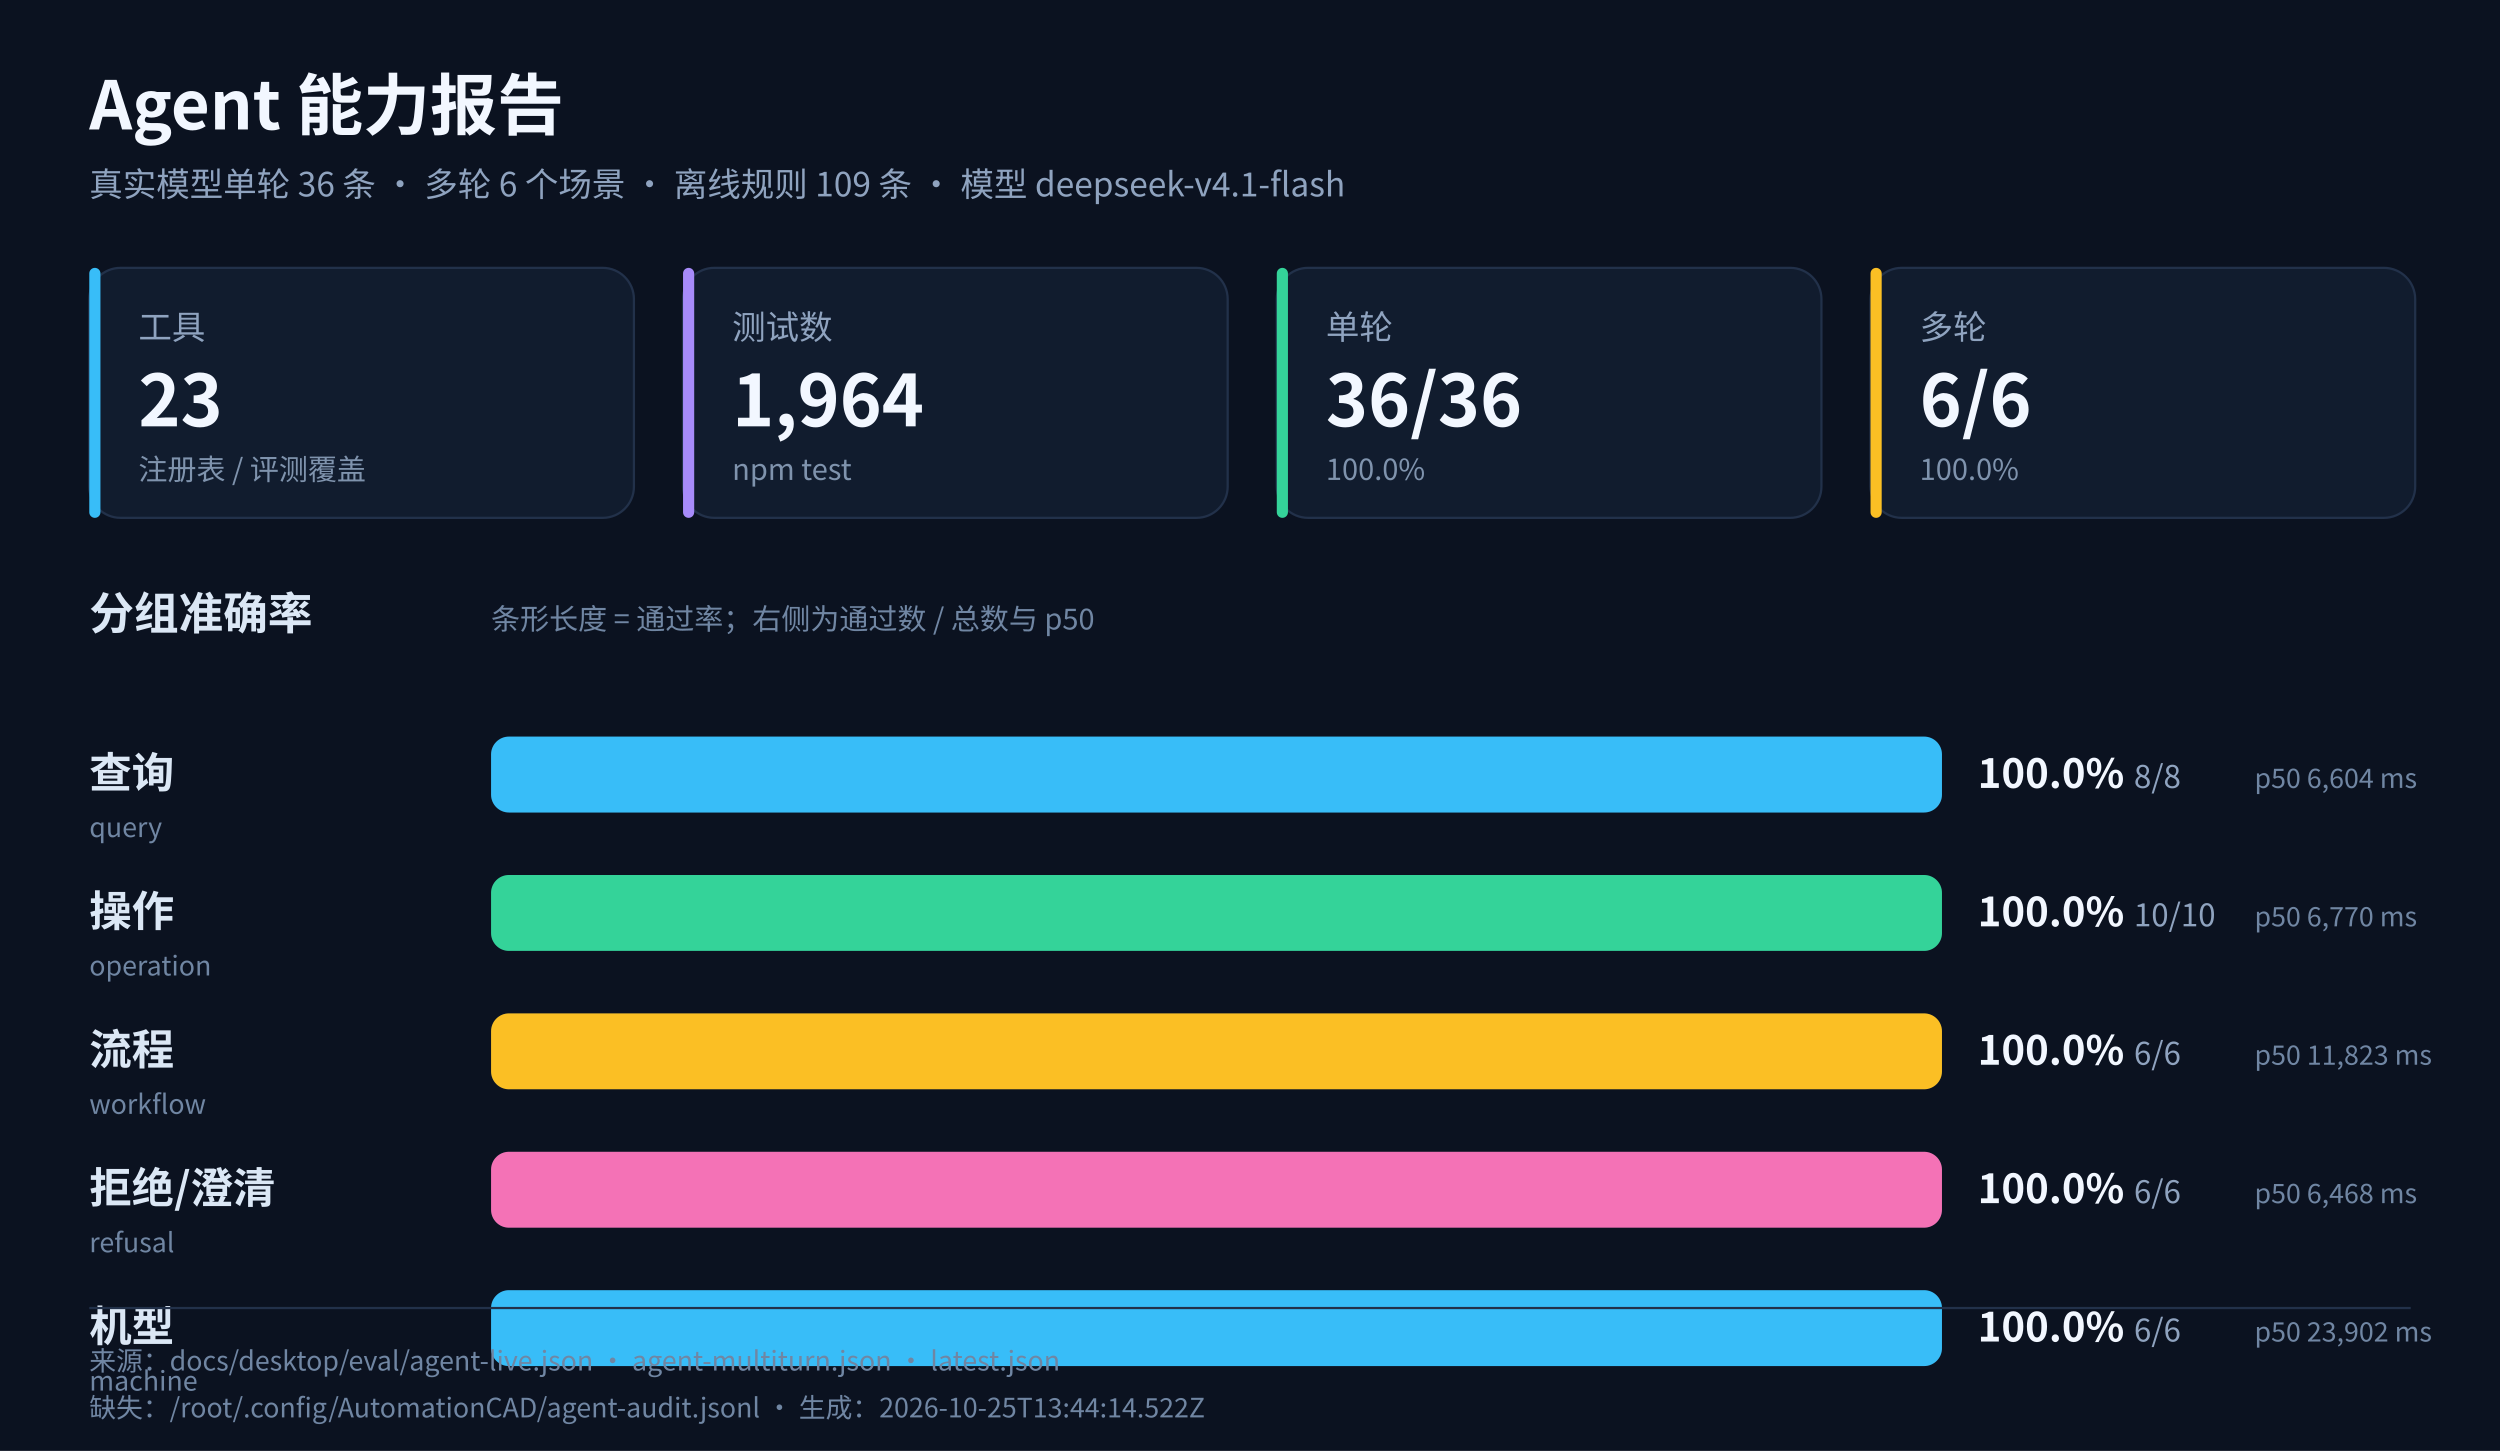
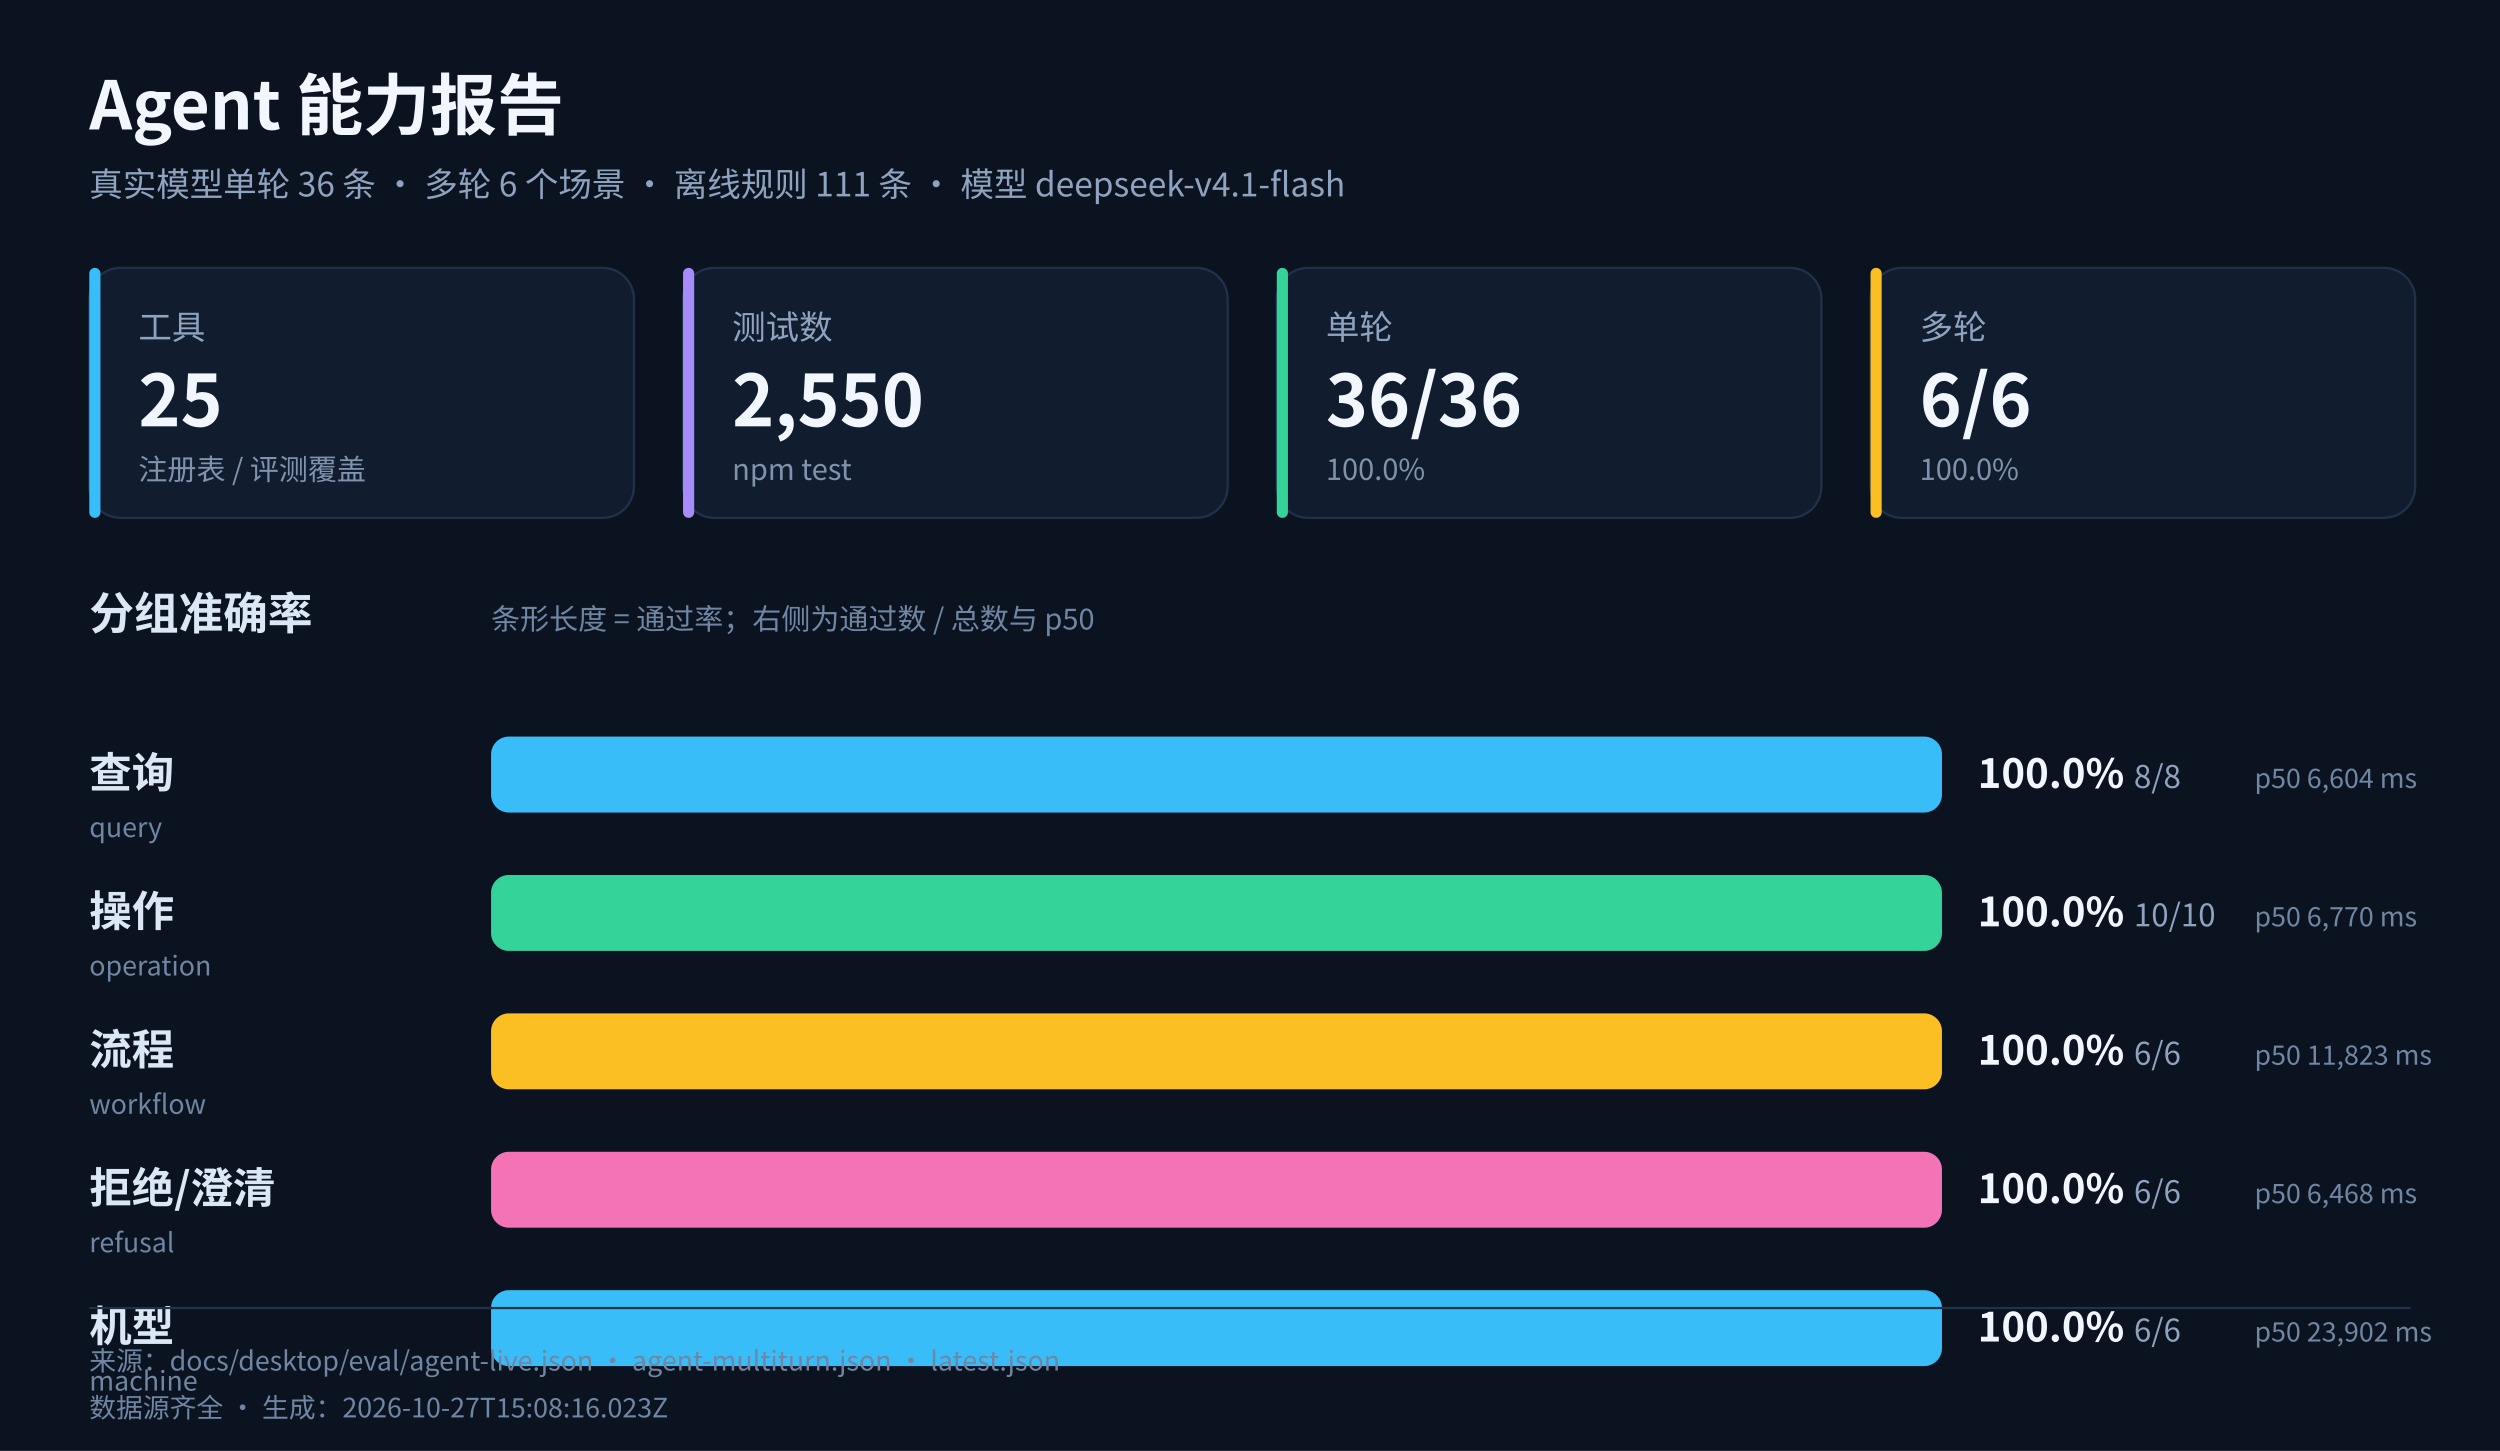
<svg xmlns="http://www.w3.org/2000/svg" width="1120" height="650" viewBox="0 0 1120 650" role="img" aria-labelledby="title desc">
  <style>
    text { font-family: "Noto Sans CJK SC", "Microsoft YaHei", "PingFang SC", "Source Han Sans SC", sans-serif; }
    .mono { font-family: "JetBrains Mono", "Cascadia Code", "Consolas", monospace; }
  </style>
  <rect width="1120" height="650" fill="#0b1220" />
  <text x="40" y="58" fill="#f2f7ff" font-size="30" font-weight="700">Agent 能力报告</text>
-   <text x="40" y="88" fill="#8fa3bf" font-size="15">真实模型单轮 36 条 · 多轮 6 个场景 · 离线规则 109 条 · 模型 deepseek-v4.1-flash</text>
+   <text x="40" y="88" fill="#8fa3bf" font-size="15">真实模型单轮 36 条 · 多轮 6 个场景 · 离线规则 111 条 · 模型 deepseek-v4.1-flash</text>
  <g>
    <rect x="40" y="120" width="244" height="112" rx="14" fill="#111c2e" stroke="#22314a" />
    <rect x="40" y="120" width="5" height="112" rx="2.5" fill="#38bdf8" />
    <text x="62" y="152" fill="#8fa3bf" font-size="15">工具</text>
-     <text x="62" y="191" fill="#f2f7ff" font-size="32" font-weight="700">23</text>
+     <text x="62" y="191" fill="#f2f7ff" font-size="32" font-weight="700">25</text>
    <text x="62" y="215" fill="#7f93ad" font-size="13">注册表 / 评测覆盖</text>
  </g>
  <g>
    <rect x="306" y="120" width="244" height="112" rx="14" fill="#111c2e" stroke="#22314a" />
    <rect x="306" y="120" width="5" height="112" rx="2.5" fill="#a78bfa" />
    <text x="328" y="152" fill="#8fa3bf" font-size="15">测试数</text>
-     <text x="328" y="191" fill="#f2f7ff" font-size="32" font-weight="700">1,964</text>
+     <text x="328" y="191" fill="#f2f7ff" font-size="32" font-weight="700">2,550</text>
    <text x="328" y="215" fill="#7f93ad" font-size="13">npm test</text>
  </g>
  <g>
    <rect x="572" y="120" width="244" height="112" rx="14" fill="#111c2e" stroke="#22314a" />
    <rect x="572" y="120" width="5" height="112" rx="2.5" fill="#34d399" />
    <text x="594" y="152" fill="#8fa3bf" font-size="15">单轮</text>
    <text x="594" y="191" fill="#f2f7ff" font-size="32" font-weight="700">36/36</text>
    <text x="594" y="215" fill="#7f93ad" font-size="13">100.0%</text>
  </g>
  <g>
    <rect x="838" y="120" width="244" height="112" rx="14" fill="#111c2e" stroke="#22314a" />
    <rect x="838" y="120" width="5" height="112" rx="2.5" fill="#fbbf24" />
    <text x="860" y="152" fill="#8fa3bf" font-size="15">多轮</text>
    <text x="860" y="191" fill="#f2f7ff" font-size="32" font-weight="700">6/6</text>
    <text x="860" y="215" fill="#7f93ad" font-size="13">100.0%</text>
  </g>
  <text x="40" y="282" fill="#dbe7f5" font-size="20" font-weight="700">分组准确率</text>
  <text x="220" y="282" fill="#7086a3" font-size="13">条形长度 = 通过率；右侧为通过数 / 总数与 p50</text>
  <g>
    <text x="40" y="353" fill="#dbe7f5" font-size="19" font-weight="600">查询</text>
    <text x="40" y="375" fill="#7086a3" font-size="12">query</text>
    <rect x="220" y="330" width="650" height="34" rx="8" fill="#172539" />
    <rect x="220" y="330" width="650" height="34" rx="8" fill="#38bdf8" />
    <text x="886" y="353" fill="#f2f7ff" font-size="18" font-weight="700">100.0%</text>
    <text x="956" y="353" fill="#8fa3bf" font-size="14">8/8</text>
    <text x="1010" y="353" fill="#7086a3" font-size="12">p50 6,604 ms</text>
  </g>
  <g>
    <text x="40" y="415" fill="#dbe7f5" font-size="19" font-weight="600">操作</text>
    <text x="40" y="437" fill="#7086a3" font-size="12">operation</text>
    <rect x="220" y="392" width="650" height="34" rx="8" fill="#172539" />
    <rect x="220" y="392" width="650" height="34" rx="8" fill="#34d399" />
    <text x="886" y="415" fill="#f2f7ff" font-size="18" font-weight="700">100.0%</text>
    <text x="956" y="415" fill="#8fa3bf" font-size="14">10/10</text>
    <text x="1010" y="415" fill="#7086a3" font-size="12">p50 6,770 ms</text>
  </g>
  <g>
    <text x="40" y="477" fill="#dbe7f5" font-size="19" font-weight="600">流程</text>
    <text x="40" y="499" fill="#7086a3" font-size="12">workflow</text>
    <rect x="220" y="454" width="650" height="34" rx="8" fill="#172539" />
    <rect x="220" y="454" width="650" height="34" rx="8" fill="#fbbf24" />
    <text x="886" y="477" fill="#f2f7ff" font-size="18" font-weight="700">100.0%</text>
    <text x="956" y="477" fill="#8fa3bf" font-size="14">6/6</text>
    <text x="1010" y="477" fill="#7086a3" font-size="12">p50 11,823 ms</text>
  </g>
  <g>
    <text x="40" y="539" fill="#dbe7f5" font-size="19" font-weight="600">拒绝/澄清</text>
    <text x="40" y="561" fill="#7086a3" font-size="12">refusal</text>
    <rect x="220" y="516" width="650" height="34" rx="8" fill="#172539" />
    <rect x="220" y="516" width="650" height="34" rx="8" fill="#f472b6" />
    <text x="886" y="539" fill="#f2f7ff" font-size="18" font-weight="700">100.0%</text>
    <text x="956" y="539" fill="#8fa3bf" font-size="14">6/6</text>
    <text x="1010" y="539" fill="#7086a3" font-size="12">p50 6,468 ms</text>
  </g>
  <g>
    <text x="40" y="601" fill="#dbe7f5" font-size="19" font-weight="600">机型</text>
    <text x="40" y="623" fill="#7086a3" font-size="12">machine</text>
    <rect x="220" y="578" width="650" height="34" rx="8" fill="#172539" />
    <rect x="220" y="578" width="650" height="34" rx="8" fill="#38bdf8" />
    <text x="886" y="601" fill="#f2f7ff" font-size="18" font-weight="700">100.0%</text>
    <text x="956" y="601" fill="#8fa3bf" font-size="14">6/6</text>
    <text x="1010" y="601" fill="#7086a3" font-size="12">p50 23,902 ms</text>
  </g>
  <line x1="40" y1="586" x2="1080" y2="586" stroke="#22314a" />
  <text x="40" y="614" fill="#7086a3" font-size="12">来源：docs/desktop/eval/agent-live.json · agent-multiturn.json · latest.json</text>
-   <text x="40" y="635" fill="#7086a3" font-size="12">缺失：/root/.config/AutomationCAD/agent-audit.jsonl · 生成：2026-10-25T13:44:14.522Z</text>
+   <text x="40" y="635" fill="#7086a3" font-size="12">数据源齐全 · 生成：2026-10-27T15:08:16.023Z</text>
</svg>
